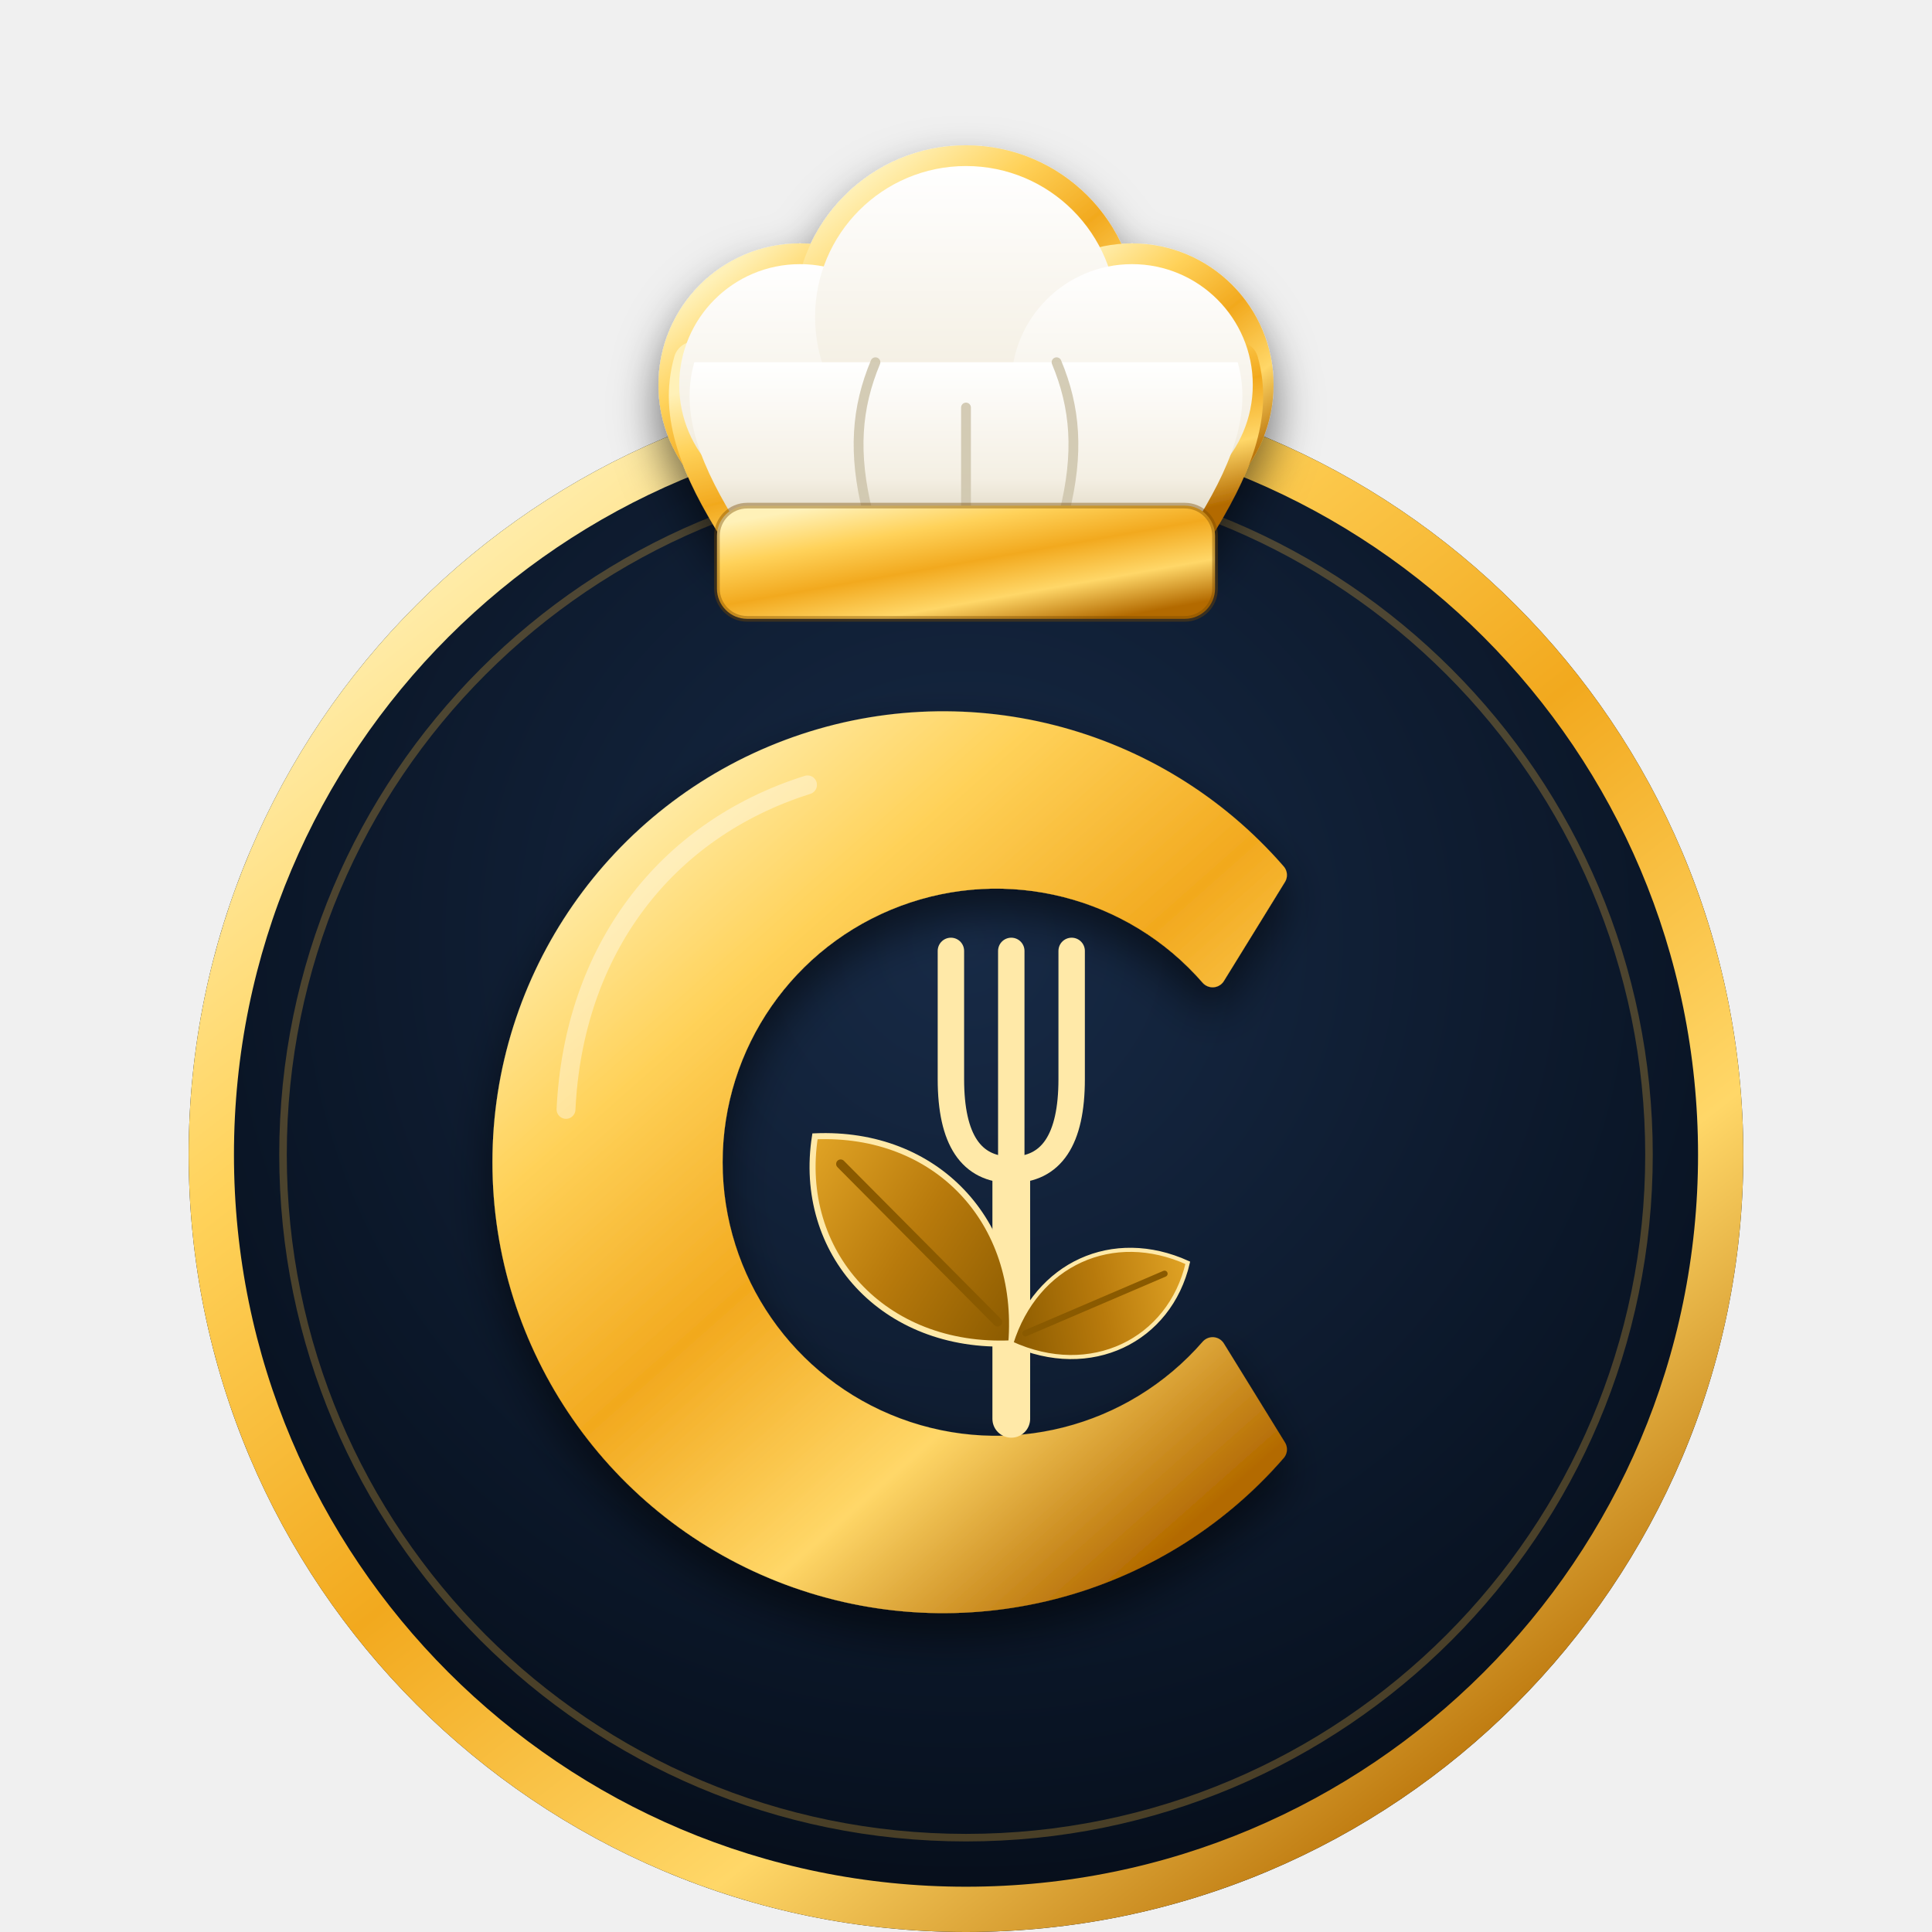
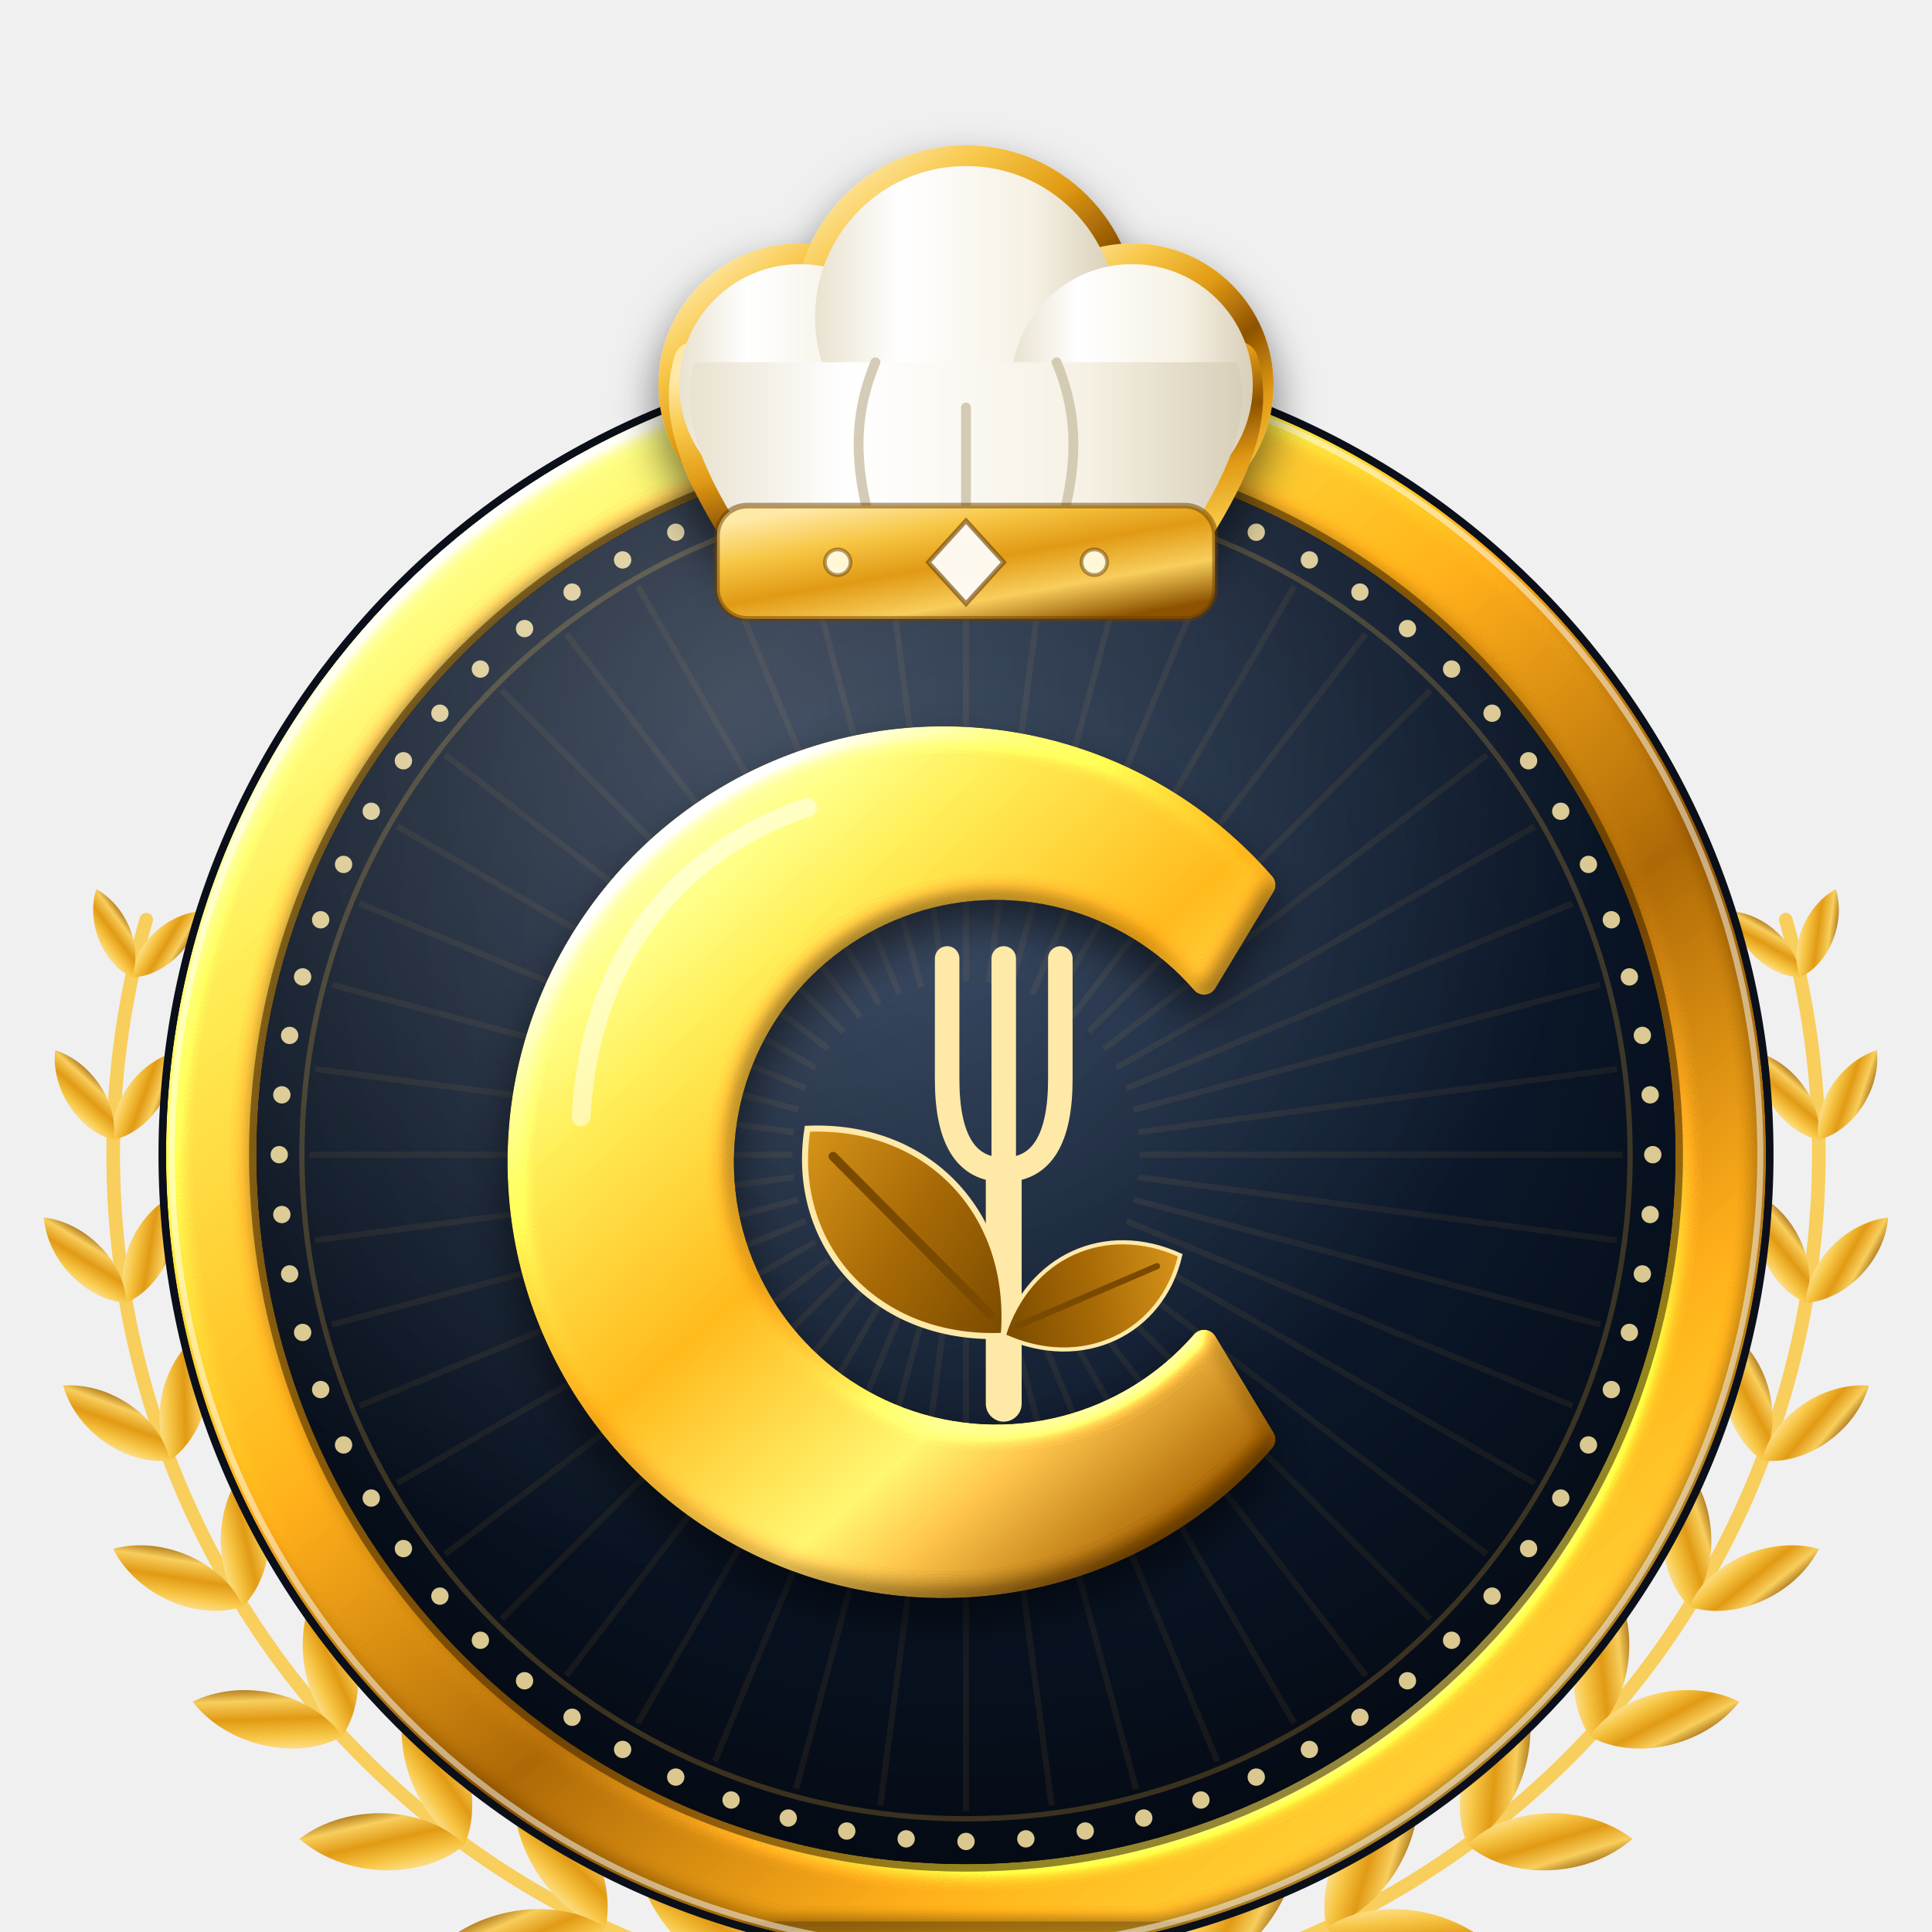
<svg xmlns="http://www.w3.org/2000/svg" width="512" height="512" viewBox="0 0 512 512">
  <defs>
    <linearGradient id="i-dorado-metal" x1="0.15" y1="0.05" x2="0.85" y2="0.95">
-       <stop offset="0.00" stop-color="#FFF1B8" />
-       <stop offset="0.25" stop-color="#FFD25A" />
-       <stop offset="0.50" stop-color="#F2A91E" />
-       <stop offset="0.75" stop-color="#FFD768" />
-       <stop offset="1.00" stop-color="#B36A00" />
+       <stop offset="0.00" stop-color="#FFE9A6" />
+       <stop offset="0.25" stop-color="#F7C645" />
+       <stop offset="0.50" stop-color="#E19A14" />
+       <stop offset="0.75" stop-color="#F8CE5C" />
+       <stop offset="1.00" stop-color="#8E5300" />
    </linearGradient>
    <linearGradient id="i-dorado-metalOsc" x1="0" y1="0" x2="1" y2="1">
-       <stop offset="0.00" stop-color="#E2A526" />
-       <stop offset="0.50" stop-color="#B87A0C" />
-       <stop offset="1.00" stop-color="#8A5A00" />
-     </linearGradient>
-     <radialGradient id="i-dorado-disco" cx="50%" cy="36%" r="78%">
+       <stop offset="0.00" stop-color="#D9961A" />
+       <stop offset="0.50" stop-color="#A86A06" />
+       <stop offset="1.00" stop-color="#7A4A00" />
+     </linearGradient>
+     <linearGradient id="i-dorado-bisel" x1="0.1" y1="0" x2="0.9" y2="1">
+       <stop offset="0.00" stop-color="#FFE9A6" />
+       <stop offset="0.20" stop-color="#F7C645" />
+       <stop offset="0.40" stop-color="#E19A14" />
+       <stop offset="0.60" stop-color="#8E5300" />
+       <stop offset="0.80" stop-color="#E19A14" />
+       <stop offset="1.00" stop-color="#F7C645" />
+     </linearGradient>
+     <radialGradient id="i-dorado-disco" cx="50%" cy="34%" r="80%">
      <stop offset="0" stop-color="#172A46" />
-       <stop offset=".72" stop-color="#081221" />
+       <stop offset=".62" stop-color="#081221" />
      <stop offset="1" stop-color="#02050A" />
    </radialGradient>
-     <linearGradient id="i-dorado-gorro" x1="0" y1="0" x2="0" y2="1">
-       <stop offset="0" stop-color="#FFFFFF" />
-       <stop offset=".7" stop-color="#F4EFE3" />
-       <stop offset="1" stop-color="#DDD5C0" />
+     <radialGradient id="i-dorado-brillo" cx="34%" cy="18%" r="62%">
+       <stop offset="0" stop-color="#FFFFFF" stop-opacity=".22" />
+       <stop offset="1" stop-color="#FFFFFF" stop-opacity="0" />
+     </radialGradient>
+     <linearGradient id="i-dorado-gorro" x1="0" y1="0" x2="1" y2="0">
+       <stop offset="0" stop-color="#E9E2D0" />
+       <stop offset=".28" stop-color="#FFFFFF" />
+       <stop offset=".72" stop-color="#F6F1E4" />
+       <stop offset="1" stop-color="#D8CFB8" />
    </linearGradient>
    <linearGradient id="i-dorado-cubierto" x1="0" y1="0" x2="0" y2="1">
      <stop offset="0" stop-color="#FFFBEA" />
      <stop offset="1" stop-color="#FFE9A8" />
    </linearGradient>
    <filter id="i-dorado-sombra" x="-25%" y="-25%" width="150%" height="150%">
      <feDropShadow dx="0" dy="6" stdDeviation="6" flood-color="#000" flood-opacity=".55" />
    </filter>
+     <filter id="i-dorado-relieve" x="-8%" y="-8%" width="116%" height="116%" color-interpolation-filters="sRGB">
+       <feGaussianBlur in="SourceAlpha" stdDeviation="2.8" result="b" />
+       <feDiffuseLighting in="b" surfaceScale="6" diffuseConstant="1.1" lighting-color="#FFFFFF" result="d">
+         <feDistantLight azimuth="235" elevation="46" />
+       </feDiffuseLighting>
+       <feComposite in="SourceGraphic" in2="d" operator="arithmetic" k1="1.45" k2="0" k3="0" k4="0" result="sombreado" />
+       <feSpecularLighting in="b" surfaceScale="6" specularConstant="0.95" specularExponent="34" lighting-color="#FFE9A6" result="s">
+         <feDistantLight azimuth="235" elevation="46" />
+       </feSpecularLighting>
+       <feComposite in="s" in2="SourceAlpha" operator="in" result="brillo" />
+       <feComposite in="sombreado" in2="brillo" operator="arithmetic" k1="0" k2="1" k3="0.6" k4="0" result="metal" />
+       <feComposite in="metal" in2="SourceAlpha" operator="in" />
+     </filter>
+     <filter id="i-dorado-halo" x="-30%" y="-30%" width="160%" height="160%">
+       <feGaussianBlur in="SourceAlpha" stdDeviation="14" result="g" />
+       <feFlood flood-color="#F5B83D" flood-opacity=".55" />
+       <feComposite in2="g" operator="in" />
+       <feMerge>
+         <feMergeNode />
+         <feMergeNode in="SourceGraphic" />
+       </feMerge>
+     </filter>
  </defs>
  <g id="i-dorado-isotipo">
-     <circle cx="256" cy="306" r="206" fill="url(#i-dorado-disco)" />
-     <circle cx="256" cy="306" r="200" fill="none" stroke="url(#i-dorado-metal)" stroke-width="12" />
-     <circle cx="256" cy="306" r="181" fill="none" stroke="#F5B83D" stroke-opacity=".28" stroke-width="2" />
-     <path d="M337.55 231.90 A116 116 0 1 0 337.55 384.10 L321.36 357.86 A76 76 0 1 1 321.36 258.14 Z" fill="url(#i-dorado-metal)" stroke="url(#i-dorado-metal)" stroke-width="7" stroke-linejoin="round" filter="url(#i-dorado-sombra)" />
-     <path d="M150 294 C152 252 176 220 214 208" fill="none" stroke="#FFFFFF" stroke-opacity=".38" stroke-width="5" stroke-linecap="round" />
+     <path d="M224.55 529.80 A226 226 0 0 1 38.75 243.71" fill="none" stroke="#F8CE5C" stroke-width="3.6" stroke-linecap="round" />
+     <path d="M0 0 C12.50 -11.50 36.00 -11.50 50.00 0 C36.00 11.50 12.50 11.50 0 0 Z" transform="translate(201.33 525.29) rotate(-132.00)" fill="url(#i-dorado-metal)" />
+     <path d="M0 0 C12.50 -11.50 36.00 -11.50 50.00 0 C36.00 11.50 12.50 11.50 0 0 Z" transform="translate(201.33 525.29) rotate(-200.00)" fill="url(#i-dorado-metal)" />
+     <path d="M0 0 C11.72 -10.79 33.77 -10.79 46.90 0 C33.77 10.79 11.72 10.79 0 0 Z" transform="translate(160.49 510.83) rotate(-121.00)" fill="url(#i-dorado-metal)" />
+     <path d="M0 0 C11.72 -10.79 33.77 -10.79 46.90 0 C33.77 10.79 11.72 10.79 0 0 Z" transform="translate(160.49 510.83) rotate(-189.00)" fill="url(#i-dorado-metal)" />
+     <path d="M0 0 C10.95 -10.07 31.54 -10.07 43.80 0 C31.54 10.07 10.95 10.07 0 0 Z" transform="translate(123.16 488.84) rotate(-110.00)" fill="url(#i-dorado-metal)" />
+     <path d="M0 0 C10.95 -10.07 31.54 -10.07 43.80 0 C31.54 10.07 10.95 10.07 0 0 Z" transform="translate(123.16 488.84) rotate(-178.00)" fill="url(#i-dorado-metal)" />
+     <path d="M0 0 C10.18 -9.36 29.30 -9.36 40.70 0 C29.30 9.36 10.18 9.36 0 0 Z" transform="translate(90.71 460.13) rotate(-99.00)" fill="url(#i-dorado-metal)" />
+     <path d="M0 0 C10.18 -9.36 29.30 -9.36 40.70 0 C29.30 9.36 10.18 9.36 0 0 Z" transform="translate(90.71 460.13) rotate(-167.00)" fill="url(#i-dorado-metal)" />
+     <path d="M0 0 C9.40 -8.65 27.07 -8.65 37.60 0 C27.07 8.65 9.40 8.65 0 0 Z" transform="translate(64.34 425.76) rotate(-88.00)" fill="url(#i-dorado-metal)" />
+     <path d="M0 0 C9.40 -8.65 27.07 -8.65 37.60 0 C27.07 8.65 9.40 8.65 0 0 Z" transform="translate(64.34 425.76) rotate(-156.00)" fill="url(#i-dorado-metal)" />
+     <path d="M0 0 C8.63 -7.94 24.84 -7.94 34.50 0 C24.84 7.94 8.63 7.94 0 0 Z" transform="translate(45.01 386.99) rotate(-77.00)" fill="url(#i-dorado-metal)" />
+     <path d="M0 0 C8.63 -7.94 24.84 -7.94 34.50 0 C24.84 7.94 8.63 7.94 0 0 Z" transform="translate(45.01 386.99) rotate(-145.00)" fill="url(#i-dorado-metal)" />
+     <path d="M0 0 C7.85 -7.22 22.61 -7.22 31.40 0 C22.61 7.22 7.85 7.22 0 0 Z" transform="translate(33.43 345.24) rotate(-66.00)" fill="url(#i-dorado-metal)" />
+     <path d="M0 0 C7.85 -7.22 22.61 -7.22 31.40 0 C22.61 7.22 7.85 7.22 0 0 Z" transform="translate(33.43 345.24) rotate(-134.00)" fill="url(#i-dorado-metal)" />
+     <path d="M0 0 C7.08 -6.51 20.38 -6.51 28.30 0 C20.38 6.51 7.08 6.51 0 0 Z" transform="translate(30.03 302.06) rotate(-55.00)" fill="url(#i-dorado-metal)" />
+     <path d="M0 0 C7.08 -6.51 20.38 -6.51 28.30 0 C20.38 6.51 7.08 6.51 0 0 Z" transform="translate(30.03 302.06) rotate(-123.00)" fill="url(#i-dorado-metal)" />
+     <path d="M0 0 C6.30 -5.80 18.14 -5.80 25.20 0 C18.14 5.80 6.30 5.80 0 0 Z" transform="translate(34.94 259.01) rotate(-44.00)" fill="url(#i-dorado-metal)" />
+     <path d="M0 0 C6.30 -5.80 18.14 -5.80 25.20 0 C18.14 5.80 6.30 5.80 0 0 Z" transform="translate(34.94 259.01) rotate(-112.00)" fill="url(#i-dorado-metal)" />
+     <path d="M287.45 529.80 A226 226 0 0 0 473.25 243.71" fill="none" stroke="#F8CE5C" stroke-width="3.6" stroke-linecap="round" />
+     <path d="M0 0 C12.50 -11.50 36.00 -11.50 50.00 0 C36.00 11.50 12.50 11.50 0 0 Z" transform="translate(310.67 525.29) rotate(-48.00)" fill="url(#i-dorado-metal)" />
+     <path d="M0 0 C12.50 -11.50 36.00 -11.50 50.00 0 C36.00 11.50 12.50 11.50 0 0 Z" transform="translate(310.67 525.29) rotate(20.00)" fill="url(#i-dorado-metal)" />
+     <path d="M0 0 C11.72 -10.79 33.77 -10.79 46.90 0 C33.77 10.79 11.72 10.79 0 0 Z" transform="translate(351.51 510.83) rotate(-59.00)" fill="url(#i-dorado-metal)" />
+     <path d="M0 0 C11.72 -10.79 33.77 -10.79 46.90 0 C33.77 10.79 11.72 10.79 0 0 Z" transform="translate(351.51 510.83) rotate(9.00)" fill="url(#i-dorado-metal)" />
+     <path d="M0 0 C10.95 -10.07 31.54 -10.07 43.80 0 C31.54 10.07 10.95 10.07 0 0 Z" transform="translate(388.84 488.84) rotate(-70.00)" fill="url(#i-dorado-metal)" />
+     <path d="M0 0 C10.95 -10.07 31.54 -10.07 43.80 0 C31.54 10.07 10.95 10.07 0 0 Z" transform="translate(388.84 488.84) rotate(-2.00)" fill="url(#i-dorado-metal)" />
+     <path d="M0 0 C10.18 -9.36 29.30 -9.36 40.70 0 C29.30 9.36 10.18 9.36 0 0 Z" transform="translate(421.29 460.13) rotate(-81.00)" fill="url(#i-dorado-metal)" />
+     <path d="M0 0 C10.18 -9.36 29.30 -9.36 40.70 0 C29.30 9.36 10.18 9.36 0 0 Z" transform="translate(421.29 460.13) rotate(-13.00)" fill="url(#i-dorado-metal)" />
+     <path d="M0 0 C9.40 -8.65 27.07 -8.65 37.60 0 C27.07 8.65 9.40 8.65 0 0 Z" transform="translate(447.66 425.76) rotate(-92.00)" fill="url(#i-dorado-metal)" />
+     <path d="M0 0 C9.40 -8.65 27.07 -8.65 37.60 0 C27.07 8.65 9.40 8.65 0 0 Z" transform="translate(447.66 425.76) rotate(-24.00)" fill="url(#i-dorado-metal)" />
+     <path d="M0 0 C8.63 -7.94 24.84 -7.94 34.50 0 C24.84 7.94 8.63 7.94 0 0 Z" transform="translate(466.99 386.99) rotate(-103.00)" fill="url(#i-dorado-metal)" />
+     <path d="M0 0 C8.63 -7.94 24.84 -7.94 34.50 0 C24.84 7.94 8.63 7.94 0 0 Z" transform="translate(466.99 386.99) rotate(-35.00)" fill="url(#i-dorado-metal)" />
+     <path d="M0 0 C7.85 -7.22 22.61 -7.22 31.40 0 C22.61 7.22 7.85 7.22 0 0 Z" transform="translate(478.57 345.24) rotate(-114.00)" fill="url(#i-dorado-metal)" />
+     <path d="M0 0 C7.85 -7.22 22.61 -7.22 31.40 0 C22.61 7.22 7.85 7.22 0 0 Z" transform="translate(478.57 345.24) rotate(-46.00)" fill="url(#i-dorado-metal)" />
+     <path d="M0 0 C7.08 -6.51 20.38 -6.51 28.30 0 C20.38 6.51 7.08 6.51 0 0 Z" transform="translate(481.97 302.06) rotate(-125.00)" fill="url(#i-dorado-metal)" />
+     <path d="M0 0 C7.08 -6.51 20.38 -6.51 28.30 0 C20.38 6.51 7.08 6.51 0 0 Z" transform="translate(481.97 302.06) rotate(-57.00)" fill="url(#i-dorado-metal)" />
+     <path d="M0 0 C6.30 -5.80 18.14 -5.80 25.20 0 C18.14 5.80 6.30 5.80 0 0 Z" transform="translate(477.06 259.01) rotate(-136.00)" fill="url(#i-dorado-metal)" />
+     <path d="M0 0 C6.30 -5.80 18.14 -5.80 25.20 0 C18.14 5.80 6.30 5.80 0 0 Z" transform="translate(477.06 259.01) rotate(-68.00)" fill="url(#i-dorado-metal)" />
+     <g>
+       <circle cx="256" cy="306" r="214" fill="#0B0F1A" />
+       <path d="M256 94 a212 212 0 1 0 0.01 0 Z M256 118 a188 188 0 1 1 -0.01 0 Z" fill="url(#i-dorado-bisel)" fill-rule="evenodd" filter="url(#i-dorado-relieve)" />
+       <circle cx="256" cy="306" r="210.5" fill="none" stroke="#FFFFFF" stroke-opacity=".5" stroke-width="1.6" />
+       <circle cx="256" cy="306" r="189" fill="none" stroke="#3A2300" stroke-opacity=".55" stroke-width="2" />
+     </g>
+     <circle cx="256" cy="306" r="188" fill="url(#i-dorado-disco)" />
+     <g stroke="#F5B83D" stroke-opacity=".07" stroke-width="1.6">
+       <line x1="302.00" y1="306.00" x2="430.00" y2="306.00" />
+       <line x1="301.61" y1="300.00" x2="428.51" y2="283.29" />
+       <line x1="300.43" y1="294.09" x2="424.07" y2="260.97" />
+       <line x1="298.50" y1="288.40" x2="416.76" y2="239.41" />
+       <line x1="295.84" y1="283.00" x2="406.69" y2="219.00" />
+       <line x1="292.49" y1="278.00" x2="394.04" y2="200.08" />
+       <line x1="288.53" y1="273.47" x2="379.04" y2="182.96" />
+       <line x1="284.00" y1="269.51" x2="361.92" y2="167.96" />
+       <line x1="279.00" y1="266.16" x2="343.00" y2="155.31" />
+       <line x1="273.60" y1="263.50" x2="322.59" y2="145.24" />
+       <line x1="267.91" y1="261.57" x2="301.03" y2="137.93" />
+       <line x1="262.00" y1="260.39" x2="278.71" y2="133.49" />
+       <line x1="256.00" y1="260.00" x2="256.00" y2="132.00" />
+       <line x1="250.00" y1="260.39" x2="233.29" y2="133.49" />
+       <line x1="244.09" y1="261.57" x2="210.97" y2="137.93" />
+       <line x1="238.40" y1="263.50" x2="189.41" y2="145.24" />
+       <line x1="233.00" y1="266.16" x2="169.00" y2="155.31" />
+       <line x1="228.00" y1="269.51" x2="150.08" y2="167.96" />
+       <line x1="223.47" y1="273.47" x2="132.96" y2="182.96" />
+       <line x1="219.51" y1="278.00" x2="117.96" y2="200.08" />
+       <line x1="216.16" y1="283.00" x2="105.31" y2="219.00" />
+       <line x1="213.50" y1="288.40" x2="95.24" y2="239.41" />
+       <line x1="211.57" y1="294.09" x2="87.93" y2="260.97" />
+       <line x1="210.39" y1="300.00" x2="83.49" y2="283.29" />
+       <line x1="210.00" y1="306.00" x2="82.00" y2="306.00" />
+       <line x1="210.39" y1="312.00" x2="83.49" y2="328.71" />
+       <line x1="211.57" y1="317.91" x2="87.93" y2="351.03" />
+       <line x1="213.50" y1="323.60" x2="95.24" y2="372.59" />
+       <line x1="216.16" y1="329.00" x2="105.31" y2="393.00" />
+       <line x1="219.51" y1="334.00" x2="117.96" y2="411.92" />
+       <line x1="223.47" y1="338.53" x2="132.96" y2="429.04" />
+       <line x1="228.00" y1="342.49" x2="150.08" y2="444.04" />
+       <line x1="233.00" y1="345.84" x2="169.00" y2="456.69" />
+       <line x1="238.40" y1="348.50" x2="189.41" y2="466.76" />
+       <line x1="244.09" y1="350.43" x2="210.97" y2="474.07" />
+       <line x1="250.00" y1="351.61" x2="233.29" y2="478.51" />
+       <line x1="256.00" y1="352.00" x2="256.00" y2="480.00" />
+       <line x1="262.00" y1="351.61" x2="278.71" y2="478.51" />
+       <line x1="267.91" y1="350.43" x2="301.03" y2="474.07" />
+       <line x1="273.60" y1="348.50" x2="322.59" y2="466.76" />
+       <line x1="279.00" y1="345.84" x2="343.00" y2="456.69" />
+       <line x1="284.00" y1="342.49" x2="361.92" y2="444.04" />
+       <line x1="288.53" y1="338.53" x2="379.04" y2="429.04" />
+       <line x1="292.49" y1="334.00" x2="394.04" y2="411.92" />
+       <line x1="295.84" y1="329.00" x2="406.69" y2="393.00" />
+       <line x1="298.50" y1="323.60" x2="416.76" y2="372.59" />
+       <line x1="300.43" y1="317.91" x2="424.07" y2="351.03" />
+       <line x1="301.61" y1="312.00" x2="428.51" y2="328.71" />
+     </g>
+     <circle cx="256" cy="306" r="176" fill="none" stroke="#F5B83D" stroke-opacity=".22" stroke-width="1.4" />
+     <circle cx="438.00" cy="306.00" r="2.3" fill="#FFE9A6" opacity=".85" />
+     <circle cx="437.31" cy="290.14" r="2.3" fill="#FFE9A6" opacity=".85" />
+     <circle cx="435.24" cy="274.40" r="2.3" fill="#FFE9A6" opacity=".85" />
+     <circle cx="431.80" cy="258.89" r="2.3" fill="#FFE9A6" opacity=".85" />
+     <circle cx="427.02" cy="243.75" r="2.3" fill="#FFE9A6" opacity=".85" />
+     <circle cx="420.95" cy="229.08" r="2.3" fill="#FFE9A6" opacity=".85" />
+     <circle cx="413.62" cy="215.00" r="2.3" fill="#FFE9A6" opacity=".85" />
+     <circle cx="405.09" cy="201.61" r="2.3" fill="#FFE9A6" opacity=".85" />
+     <circle cx="395.42" cy="189.01" r="2.3" fill="#FFE9A6" opacity=".85" />
+     <circle cx="384.69" cy="177.31" r="2.3" fill="#FFE9A6" opacity=".85" />
+     <circle cx="372.99" cy="166.58" r="2.3" fill="#FFE9A6" opacity=".85" />
+     <circle cx="360.39" cy="156.91" r="2.3" fill="#FFE9A6" opacity=".85" />
+     <circle cx="347.00" cy="148.38" r="2.3" fill="#FFE9A6" opacity=".85" />
+     <circle cx="332.92" cy="141.05" r="2.3" fill="#FFE9A6" opacity=".85" />
+     <circle cx="318.25" cy="134.98" r="2.3" fill="#FFE9A6" opacity=".85" />
+     <circle cx="303.11" cy="130.20" r="2.3" fill="#FFE9A6" opacity=".85" />
+     <circle cx="287.60" cy="126.76" r="2.3" fill="#FFE9A6" opacity=".85" />
+     <circle cx="271.86" cy="124.69" r="2.3" fill="#FFE9A6" opacity=".85" />
+     <circle cx="256.00" cy="124.00" r="2.3" fill="#FFE9A6" opacity=".85" />
+     <circle cx="240.14" cy="124.69" r="2.3" fill="#FFE9A6" opacity=".85" />
+     <circle cx="224.40" cy="126.76" r="2.3" fill="#FFE9A6" opacity=".85" />
+     <circle cx="208.89" cy="130.20" r="2.3" fill="#FFE9A6" opacity=".85" />
+     <circle cx="193.75" cy="134.98" r="2.3" fill="#FFE9A6" opacity=".85" />
+     <circle cx="179.08" cy="141.05" r="2.3" fill="#FFE9A6" opacity=".85" />
+     <circle cx="165.00" cy="148.38" r="2.3" fill="#FFE9A6" opacity=".85" />
+     <circle cx="151.61" cy="156.91" r="2.3" fill="#FFE9A6" opacity=".85" />
+     <circle cx="139.01" cy="166.58" r="2.3" fill="#FFE9A6" opacity=".85" />
+     <circle cx="127.31" cy="177.31" r="2.3" fill="#FFE9A6" opacity=".85" />
+     <circle cx="116.58" cy="189.01" r="2.3" fill="#FFE9A6" opacity=".85" />
+     <circle cx="106.91" cy="201.61" r="2.3" fill="#FFE9A6" opacity=".85" />
+     <circle cx="98.38" cy="215.00" r="2.3" fill="#FFE9A6" opacity=".85" />
+     <circle cx="91.05" cy="229.08" r="2.3" fill="#FFE9A6" opacity=".85" />
+     <circle cx="84.98" cy="243.75" r="2.3" fill="#FFE9A6" opacity=".85" />
+     <circle cx="80.20" cy="258.89" r="2.3" fill="#FFE9A6" opacity=".85" />
+     <circle cx="76.76" cy="274.40" r="2.3" fill="#FFE9A6" opacity=".85" />
+     <circle cx="74.69" cy="290.14" r="2.3" fill="#FFE9A6" opacity=".85" />
+     <circle cx="74.00" cy="306.00" r="2.3" fill="#FFE9A6" opacity=".85" />
+     <circle cx="74.69" cy="321.86" r="2.3" fill="#FFE9A6" opacity=".85" />
+     <circle cx="76.76" cy="337.60" r="2.3" fill="#FFE9A6" opacity=".85" />
+     <circle cx="80.20" cy="353.11" r="2.3" fill="#FFE9A6" opacity=".85" />
+     <circle cx="84.98" cy="368.25" r="2.3" fill="#FFE9A6" opacity=".85" />
+     <circle cx="91.05" cy="382.92" r="2.3" fill="#FFE9A6" opacity=".85" />
+     <circle cx="98.38" cy="397.00" r="2.3" fill="#FFE9A6" opacity=".85" />
+     <circle cx="106.91" cy="410.39" r="2.3" fill="#FFE9A6" opacity=".85" />
+     <circle cx="116.58" cy="422.99" r="2.3" fill="#FFE9A6" opacity=".85" />
+     <circle cx="127.31" cy="434.69" r="2.3" fill="#FFE9A6" opacity=".85" />
+     <circle cx="139.01" cy="445.42" r="2.3" fill="#FFE9A6" opacity=".85" />
+     <circle cx="151.61" cy="455.09" r="2.3" fill="#FFE9A6" opacity=".85" />
+     <circle cx="165.00" cy="463.62" r="2.3" fill="#FFE9A6" opacity=".85" />
+     <circle cx="179.08" cy="470.95" r="2.3" fill="#FFE9A6" opacity=".85" />
+     <circle cx="193.75" cy="477.02" r="2.3" fill="#FFE9A6" opacity=".85" />
+     <circle cx="208.89" cy="481.80" r="2.3" fill="#FFE9A6" opacity=".85" />
+     <circle cx="224.40" cy="485.24" r="2.3" fill="#FFE9A6" opacity=".85" />
+     <circle cx="240.14" cy="487.31" r="2.3" fill="#FFE9A6" opacity=".85" />
+     <circle cx="256.00" cy="488.00" r="2.3" fill="#FFE9A6" opacity=".85" />
+     <circle cx="271.86" cy="487.31" r="2.3" fill="#FFE9A6" opacity=".85" />
+     <circle cx="287.60" cy="485.24" r="2.3" fill="#FFE9A6" opacity=".85" />
+     <circle cx="303.11" cy="481.80" r="2.3" fill="#FFE9A6" opacity=".85" />
+     <circle cx="318.25" cy="477.02" r="2.3" fill="#FFE9A6" opacity=".85" />
+     <circle cx="332.92" cy="470.95" r="2.3" fill="#FFE9A6" opacity=".85" />
+     <circle cx="347.00" cy="463.62" r="2.3" fill="#FFE9A6" opacity=".85" />
+     <circle cx="360.39" cy="455.09" r="2.3" fill="#FFE9A6" opacity=".85" />
+     <circle cx="372.99" cy="445.42" r="2.3" fill="#FFE9A6" opacity=".85" />
+     <circle cx="384.69" cy="434.69" r="2.3" fill="#FFE9A6" opacity=".85" />
+     <circle cx="395.42" cy="422.99" r="2.3" fill="#FFE9A6" opacity=".85" />
+     <circle cx="405.09" cy="410.39" r="2.3" fill="#FFE9A6" opacity=".85" />
+     <circle cx="413.62" cy="397.00" r="2.3" fill="#FFE9A6" opacity=".85" />
+     <circle cx="420.95" cy="382.92" r="2.3" fill="#FFE9A6" opacity=".85" />
+     <circle cx="427.02" cy="368.25" r="2.3" fill="#FFE9A6" opacity=".85" />
+     <circle cx="431.80" cy="353.11" r="2.3" fill="#FFE9A6" opacity=".85" />
+     <circle cx="435.24" cy="337.60" r="2.3" fill="#FFE9A6" opacity=".85" />
+     <circle cx="437.31" cy="321.86" r="2.3" fill="#FFE9A6" opacity=".85" />
+     <circle cx="256" cy="306" r="188" fill="url(#i-dorado-brillo)" />
+     <g filter="url(#i-dorado-sombra)">
+       <path d="M334.53 234.52 A112 112 0 1 0 334.53 381.48 L319.09 355.89 A73 73 0 1 1 319.09 260.11 Z" fill="url(#i-dorado-metal)" stroke="url(#i-dorado-metal)" stroke-width="7" stroke-linejoin="round" filter="url(#i-dorado-relieve)" />
+     </g>
+     <path d="M154 296 C156 256 178 226 214 214" fill="none" stroke="#FFFFFF" stroke-opacity=".5" stroke-width="5" stroke-linecap="round" />
    <g fill="none" stroke="#FFE9A8" stroke-linecap="round" stroke-linejoin="round">
-       <path d="M252 252 V286 Q252 310 268 310 Q284 310 284 286 V252" stroke-width="7" />
-       <path d="M268 252 V310" stroke-width="7" />
-       <path d="M268 310 V376" stroke-width="10" />
-     </g>
-     <g transform="translate(268 356) rotate(-6) scale(1)">
+       <path d="M251 254 V286 Q251 310 266 310 Q281 310 281 286 V254" stroke-width="6.5" />
+       <path d="M266 254 V310" stroke-width="6.5" />
+       <path d="M266 310 V372" stroke-width="9.5" />
+     </g>
+     <g transform="translate(266 354) rotate(-6) scale(1)">
      <path d="M0 0 C-34 -2 -54 -30 -46 -60 C-14 -58 6 -32 0 0 Z" fill="url(#i-dorado-metalOsc)" stroke="#FFE9A8" stroke-width="1.6" />
-       <path d="M-40 -52 L-3 -6" stroke="#8A5A00" stroke-width="2.4" stroke-linecap="round" />
-     </g>
-     <g transform="translate(268 356) rotate(28) scale(-0.68 0.68)">
+       <path d="M-40 -52 L-3 -6" stroke="#7A4A00" stroke-width="2.4" stroke-linecap="round" />
+     </g>
+     <g transform="translate(266 354) rotate(28) scale(-0.68 0.68)">
      <path d="M0 0 C-34 -2 -54 -30 -46 -60 C-14 -58 6 -32 0 0 Z" fill="url(#i-dorado-metalOsc)" stroke="#FFE9A8" stroke-width="1.6" />
-       <path d="M-40 -52 L-3 -6" stroke="#8A5A00" stroke-width="2.4" stroke-linecap="round" />
+       <path d="M-40 -52 L-3 -6" stroke="#7A4A00" stroke-width="2.4" stroke-linecap="round" />
    </g>
    <g filter="url(#i-dorado-sombra)">
-       <g fill="url(#i-dorado-metal)" stroke="url(#i-dorado-metal)" stroke-width="11" stroke-linejoin="round">
+       <g fill="url(#i-dorado-bisel)" stroke="url(#i-dorado-bisel)" stroke-width="11" stroke-linejoin="round">
        <circle cx="212" cy="102" r="32" />
        <circle cx="256" cy="84" r="40" />
        <circle cx="300" cy="102" r="32" />
        <path d="M196 140 C186 124 180 110 184 96 L328 96 C332 110 326 124 316 140 Z" />
      </g>
    </g>
    <g fill="url(#i-dorado-gorro)">
      <circle cx="212" cy="102" r="32" />
      <circle cx="256" cy="84" r="40" />
      <circle cx="300" cy="102" r="32" />
      <path d="M196 140 C186 124 180 110 184 96 L328 96 C332 110 326 124 316 140 Z" />
    </g>
    <g fill="none" stroke="#CFC6AE" stroke-width="2.6" stroke-linecap="round" opacity=".9">
      <path d="M230 136 C226 120 227 108 232 96" />
      <path d="M282 136 C286 120 285 108 280 96" />
      <path d="M256 134 V108" />
    </g>
-     <rect x="190" y="134" width="132" height="30" rx="8" fill="url(#i-dorado-metal)" stroke="#7A4A00" stroke-opacity=".4" stroke-width="1.5" />
+     <rect x="190" y="134" width="132" height="30" rx="8" fill="url(#i-dorado-metal)" stroke="#6B3F00" stroke-opacity=".5" stroke-width="1.5" />
+     <path d="M256 138 L266 149 L256 160 L246 149 Z" fill="#FFFFFF" fill-opacity=".92" stroke="#6B3F00" stroke-opacity=".6" stroke-width="1.2" />
+     <circle cx="222" cy="149" r="3.4" fill="#FFF7D6" stroke="#6B3F00" stroke-opacity=".5" stroke-width="1" />
+     <circle cx="290" cy="149" r="3.4" fill="#FFF7D6" stroke="#6B3F00" stroke-opacity=".5" stroke-width="1" />
  </g>
</svg>
